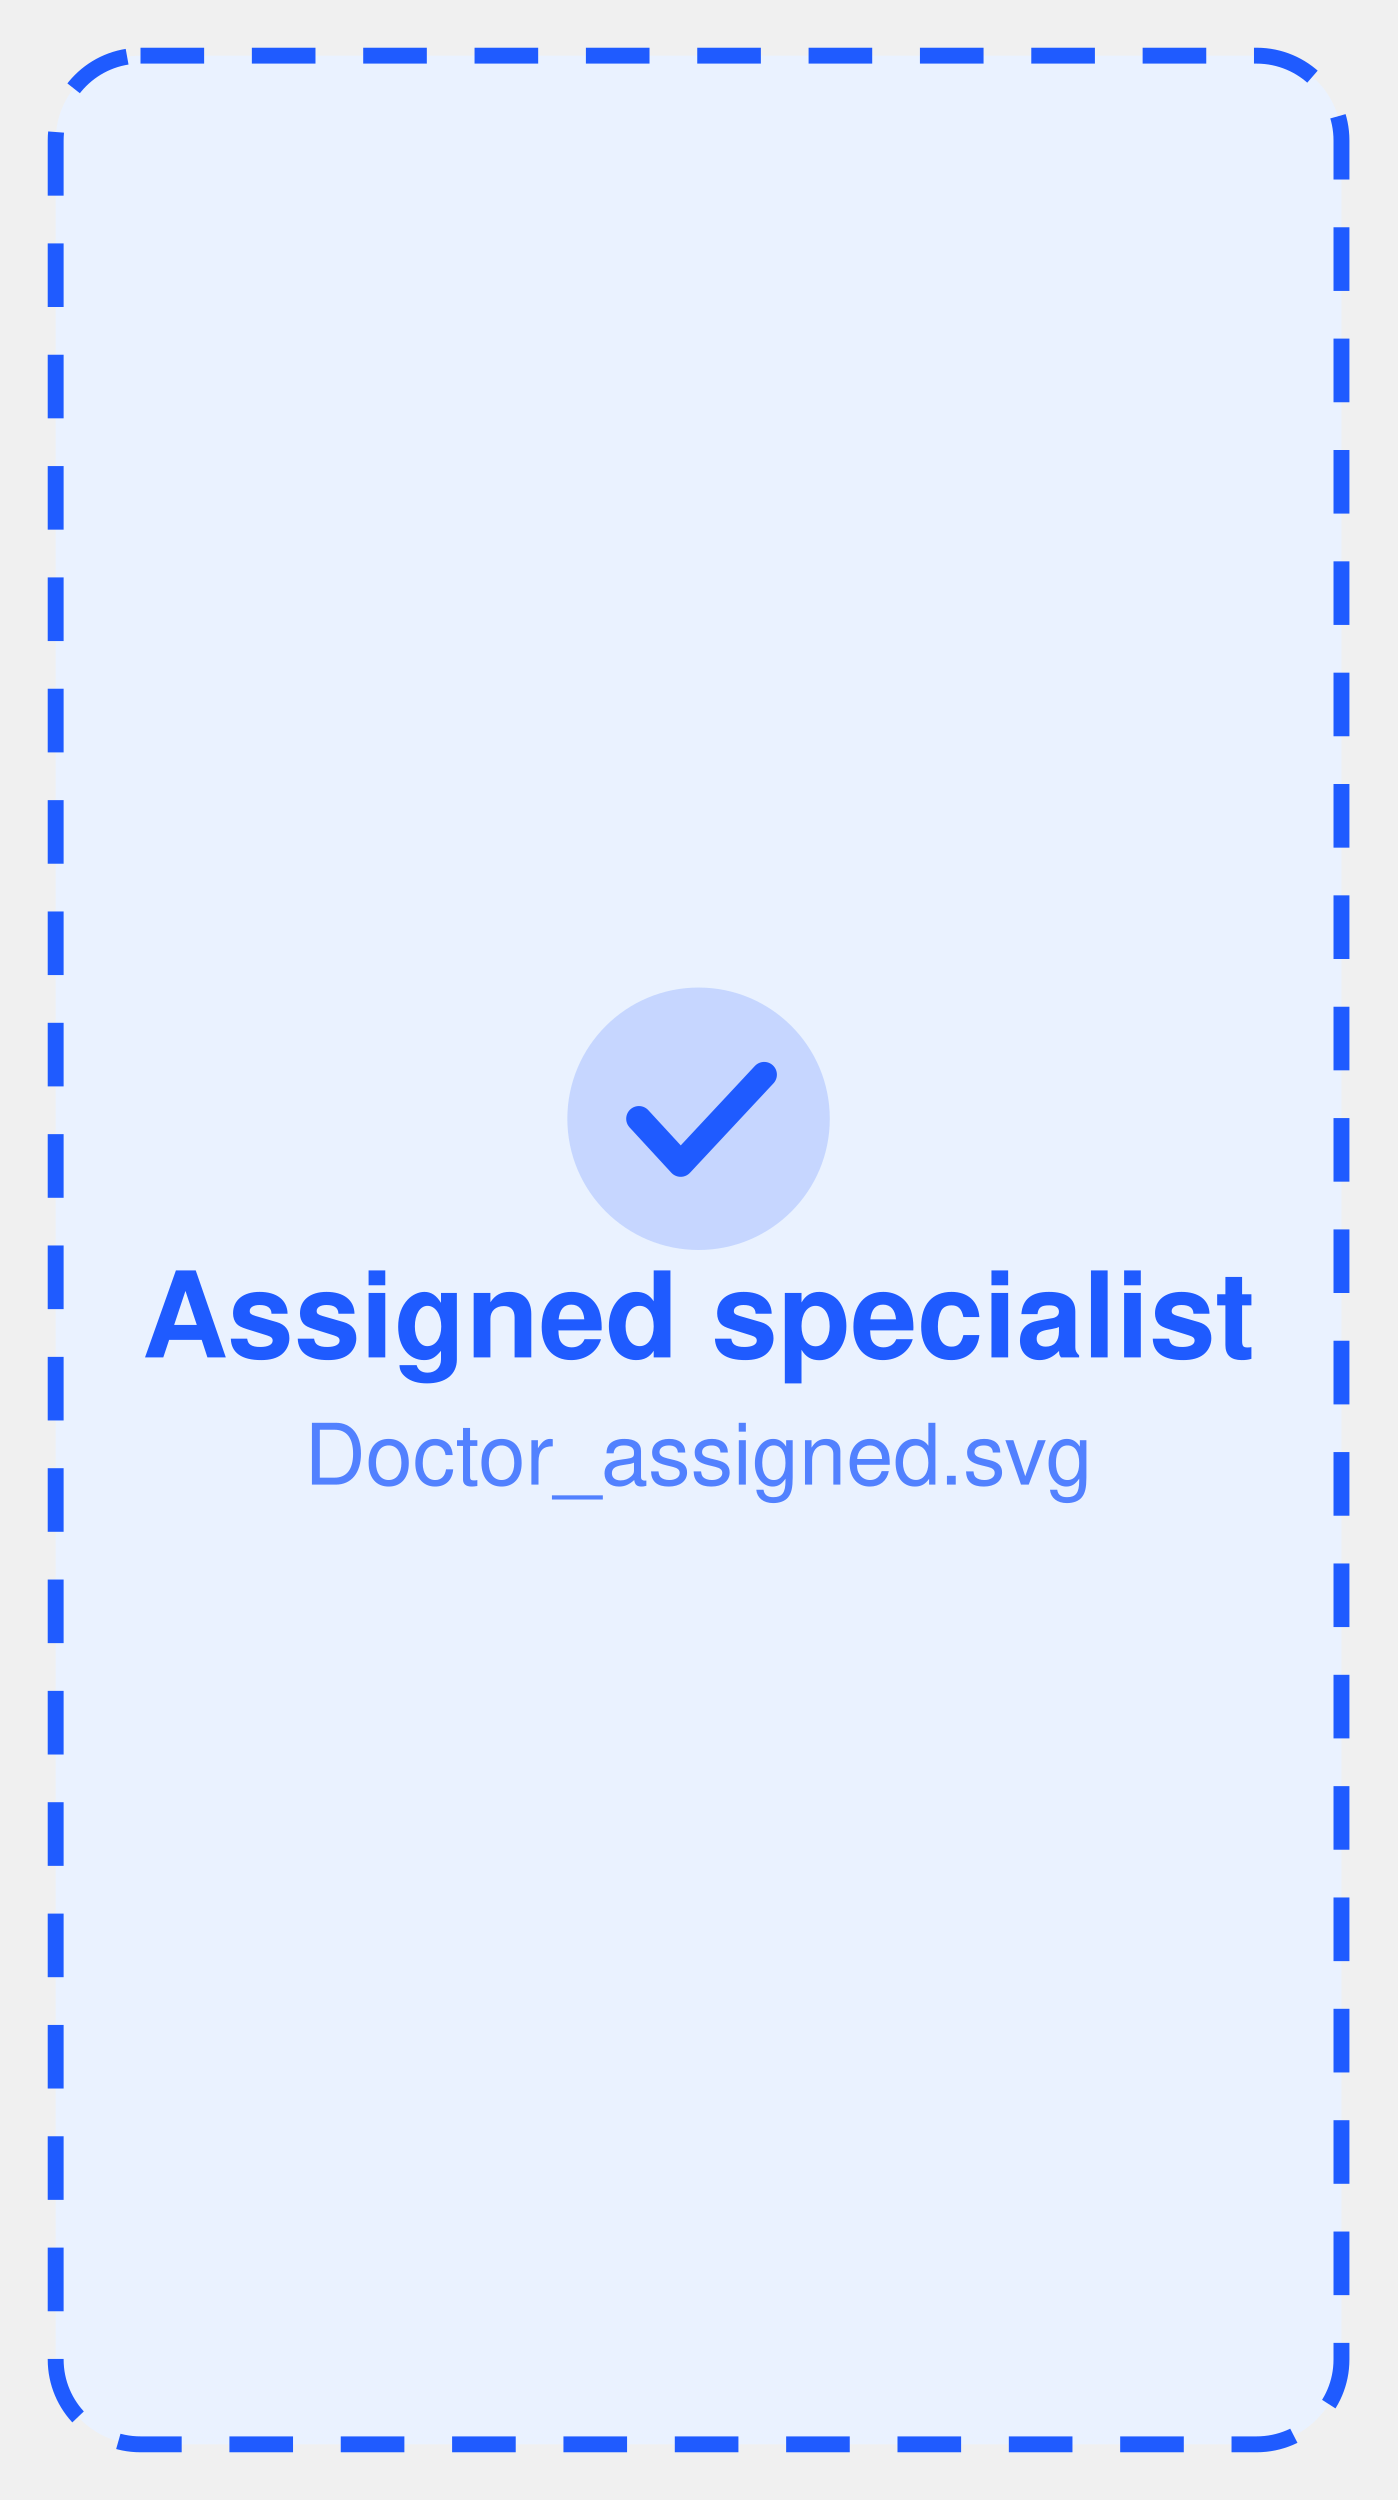
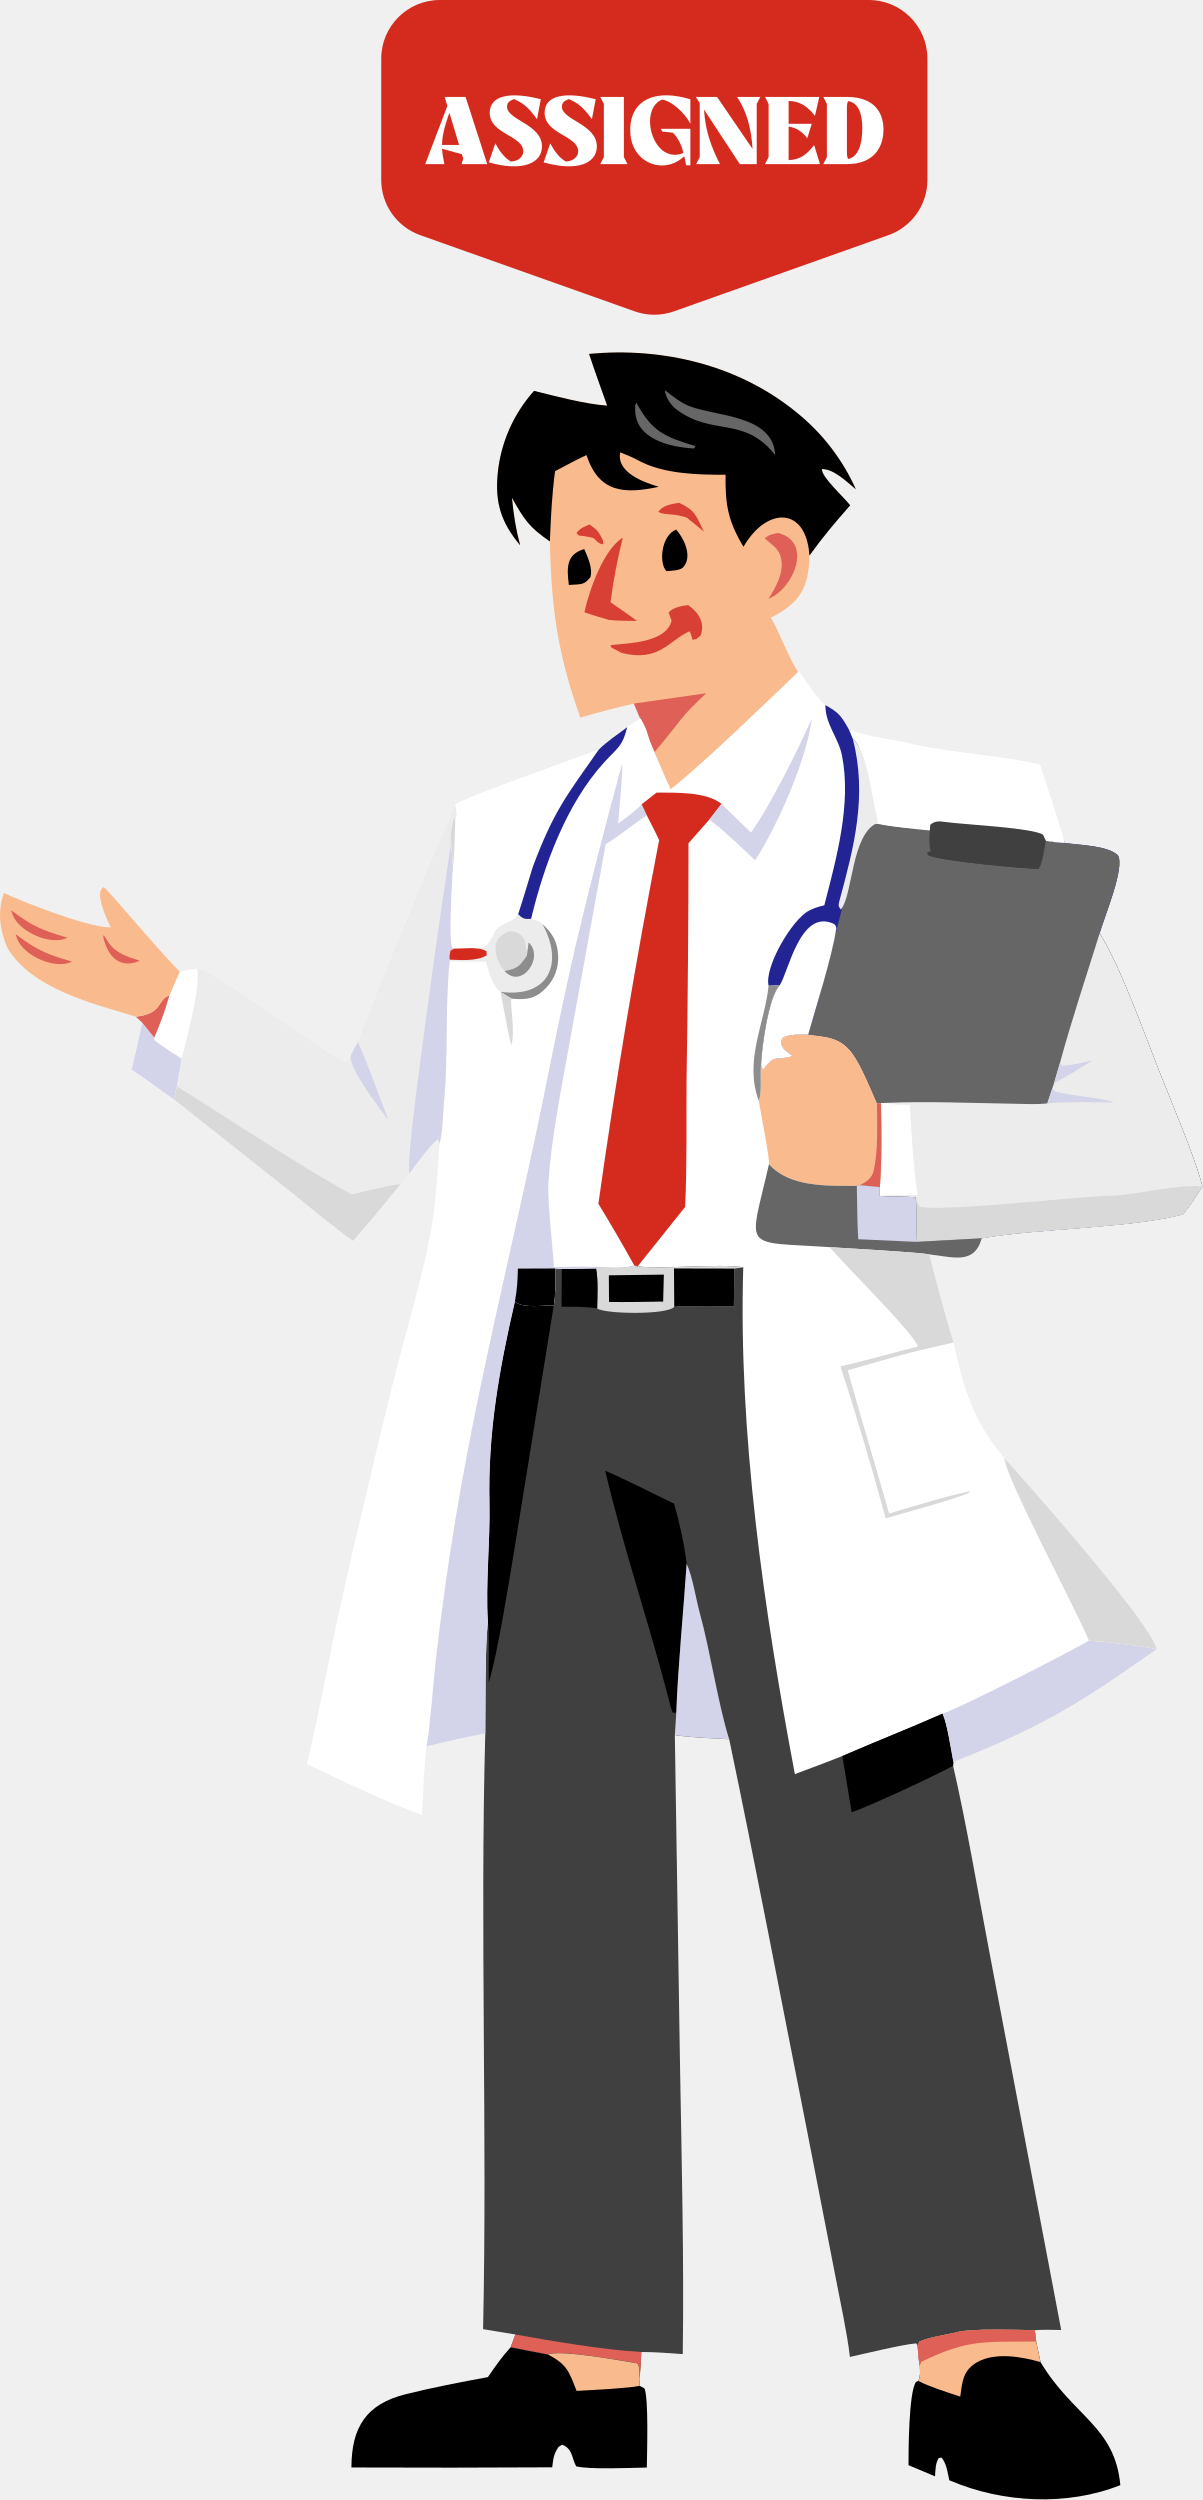
- <svg xmlns="http://www.w3.org/2000/svg" width="527" height="943" viewBox="0 0 527 943" fill="none">
-   <rect x="21" y="21" width="485" height="901" rx="32" fill="#EAF2FF" stroke="#1F5BFF" stroke-width="6" stroke-dasharray="24 18" />
-   <circle cx="263.5" cy="422.0" r="49.5" fill="#1F5BFF" opacity="0.18" />
-   <path d="M241.0 422.0 l15.75 17.1 l31.5 -33.75" stroke="#1F5BFF" stroke-width="9.6" stroke-linecap="round" stroke-linejoin="round" />
-   <text x="263.5" y="512.0" text-anchor="middle" font-family="Helvetica, Arial, sans-serif" font-weight="700" font-size="45" fill="#1F5BFF">Assigned specialist</text>
-   <text x="263.5" y="560.0" text-anchor="middle" font-family="Helvetica, Arial, sans-serif" font-size="32" fill="#1F5BFF" opacity="0.75">Doctor_assigned.svg</text>
+ <svg xmlns="http://www.w3.org/2000/svg" width="328" height="682" viewBox="0 0 328 682" fill="none">
+   <path d="M233.475 133.478C229.878 125.418 224.437 118.318 217.592 112.749C201.747 99.624 180.942 94.652 160.7 96.542C162.217 101.185 164.01 106.036 165.639 110.665C159.6 110.234 151.696 108.127 145.69 106.633C140.071 112.901 136.6 120.797 135.777 129.173C134.985 137.275 136.8 142.654 141.898 148.758C140.619 143.945 140.168 140.672 139.65 135.759C143.029 141.789 144.354 143.814 150.006 147.697C150.41 166.123 152.142 178.426 158.312 195.772C163.139 194.352 168.013 193.074 172.914 191.941L176.732 200.58L178.51 205.247C180.747 209.92 181.176 211.915 183.398 216.805C187.398 213.249 199.842 202.802 206.725 196.086C208.83 193.578 217.02 186.612 218.285 184.132C215.376 180.27 212.811 172.664 210.289 168.499C218.133 164.586 220.67 160.369 220.81 151.551C224.489 146.443 227.806 142.543 231.926 137.848C230.254 135.674 224.042 130.092 224.199 127.963C227.393 127.863 231.01 131.432 233.475 133.478Z" fill="#F9BB8E" />
+   <path d="M233.475 133.478C229.878 125.418 224.437 118.318 217.592 112.749C201.747 99.624 180.942 94.652 160.7 96.542C162.217 101.185 164.01 106.036 165.639 110.665C159.6 110.234 151.696 108.127 145.69 106.633C140.071 112.901 136.6 120.797 135.777 129.173C134.985 137.275 136.8 142.654 141.898 148.758C140.619 143.945 140.168 140.672 139.65 135.759C143.029 141.789 144.354 143.814 150.006 147.697C150.293 140.871 150.532 135.33 151.414 128.537C154.158 127.109 157.214 125.422 159.992 124.15C163.39 134.481 170.342 134.8 179.713 132.805C175.773 131.591 168.141 129.019 169.183 123.404C170.774 124.018 172.572 124.743 174.068 125.567C180.888 129.324 190.317 129.533 197.936 129.507C197.845 137.585 198.512 141.967 202.82 149.16C209.108 138.227 219.961 138.064 220.81 151.551C224.489 146.443 227.806 142.543 231.926 137.848C230.254 135.674 224.042 130.092 224.199 127.963C227.393 127.863 231.01 131.432 233.475 133.478Z" fill="black" />
+   <path d="M181.403 106.457C181.446 108.229 183.046 110.569 184.414 111.608C194.4 119.197 202.939 113.274 211.474 124.153C210.931 113.184 195.468 113.652 188.203 110.841C185.665 109.86 183.539 108.12 181.403 106.457Z" fill="#666666" />
+   <path d="M173.614 109.871C173.285 110.501 173.366 110.197 173.307 110.92C172.626 119.6 182.479 122.001 189.365 122.347C189.515 122.226 189.561 121.922 189.643 121.675C181.484 119.198 177.904 117.866 173.614 109.871Z" fill="#666666" />
+   <path d="M192.666 189.104L172.916 191.94L176.734 201.024L178.594 205.135C178.967 204.77 183.493 199.205 184.161 198.311C186.99 194.515 189.225 192.324 192.666 189.104Z" fill="#DF6056" />
+   <path d="M187.714 165.065C185.945 165.297 183.536 165.719 182.385 167.089L183.209 169.322C181.733 175.292 171.596 175.463 166.584 175.982L166.755 176.632L169.551 178.098C179.93 180.78 182.623 174.529 188.15 172.212C188.542 173.07 188.666 173.625 188.904 174.518C190.33 174.29 189.859 174.398 191.11 173.375C192.47 169.855 190.466 166.986 187.714 165.065Z" fill="#D94035" />
+   <path d="M169.909 146.667C164.683 149.788 160.71 161.058 159.425 167.028C161.435 167.78 163.999 168.476 166.101 169.105C168.356 169.404 171.414 169.351 173.745 169.381C171.554 167.712 168.84 165.906 166.553 164.293C167.41 157.814 168.358 152.986 169.909 146.667Z" fill="#D94035" />
+   <path d="M212.249 145.387C210.602 145.756 209.892 145.762 208.631 146.883C210.63 148.763 212.537 149.469 213.119 152.565C213.839 156.396 211.585 160.261 209.67 163.337C216.372 160.778 221.947 147.816 212.249 145.387Z" fill="#DF6056" />
+   <path d="M184.47 144.467C180.414 146.008 179.659 153.527 181.784 155.802C183.049 155.705 185.535 155.666 186.375 154.75C189.035 151.835 186.54 146.812 184.47 144.467Z" fill="black" />
+   <path d="M159.389 149.777C154.359 151.264 154.633 154.983 155.177 159.583L155.751 159.545C158.759 159.338 159.261 159.565 161.022 157.532C161.833 155.238 160.325 151.944 159.389 149.777Z" fill="black" />
+   <path d="M185.254 137.154C183.1 137.523 180.953 137.788 179.574 139.591C180.977 140.606 183.541 139.972 186.837 141.046L187.394 141.231L192.039 145.043C189.814 140.597 189.77 139.308 185.254 137.154Z" fill="#D94035" />
+   <path d="M160.903 143.083C159.626 143.473 157.958 144.294 157.255 145.44L157.907 146.097C159.495 146.234 160.345 146.408 161.904 146.761C162.895 147.724 163.253 148.307 164.542 148.5L164.529 147.457C163.28 145.017 163.081 144.734 160.903 143.083Z" fill="#D94035" />
+   <path d="M217.951 183.101C207.605 192.911 193.773 206.545 182.972 215.32C180.932 210.85 177.951 204.821 176.674 200.232C176.133 198.418 175.646 197.609 174.769 195.983C173.508 196.74 172.226 197.444 171.1 198.382C168.736 200.126 165.316 202.477 163.335 204.511C157.767 206.682 125.674 217.874 124.219 219.526C122.168 222.94 98.267 281.04 97.65 284.285C97.038 285.378 95.837 287.297 95.605 288.43C95.383 288.609 94.16 289.478 94.019 289.424C87.591 286.981 58.078 263.972 53.723 264.213L49.058 265.029C48.079 267.189 47.137 269.363 46.223 271.55C42.706 272.669 44.67 276.488 37.024 277.356L38.809 279.003C37.911 283.291 36.937 287.562 35.888 291.814C40.038 294.47 43.555 297.321 47.402 299.857L79.604 325.365C84.068 328.906 91.795 335.447 96.308 338.486C100.659 333.617 105.096 328.129 109.251 323.051L111.589 320.214C113.234 318.036 117.487 312.071 119.473 310.795L119.895 311.996C119.349 319.916 118.932 328.134 117.525 335.927C115.615 346.55 112.482 357.136 109.706 367.585C106.833 378.467 104.143 389.394 101.627 400.364C98.954 411.687 96.243 422.844 93.7 434.207C90.237 449.66 87.407 465.853 83.722 481.188C91.454 484.948 107.309 492.55 115.144 495.062C115.404 490.189 115.718 481.105 116.356 476.416C121.67 475.1 127.011 473.914 132.379 472.859C130.912 526.641 132.963 581.578 131.778 635.396L140.603 636.852L139.299 640.337C142.697 640.997 146.117 641.695 149.521 642.317C152.335 640.888 169.807 644.016 173.914 644.752C174.612 646.105 174.423 647.182 174.396 648.724C174.78 646.889 174.845 643.616 174.948 641.619C178.784 641.641 182.431 641.927 186.257 642.198C186.619 616.29 185.959 589.346 185.51 563.453L184.098 473.335C188.762 474.025 194.163 474.208 198.923 474.475C206.318 509.76 212.896 544.605 219.903 579.937L227.929 621.165C229.164 627.664 231.141 636.608 231.848 642.988C235.675 642.138 246.571 639.487 249.937 639.281L250.307 639.855L250.813 638.778C253.464 637.663 257.186 637.057 260.072 636.468C260.323 636.397 260.575 636.332 260.826 636.267L261.245 636.17C265.415 635.164 277.241 635.607 282.306 635.672C284.702 635.515 287.097 635.586 289.499 635.623L270.149 533.82C266.946 517.065 263.787 498.144 260.007 481.691L260.073 480.682C284.846 470.796 293.872 465.124 315.496 449.921C314.466 443.235 280.333 404.797 273.962 397.724C265.443 387.685 262.888 378.783 260.104 366.253C257.754 358.279 255.554 350.261 253.506 342.205C259.914 342.879 265.79 345.159 267.82 337.792C282.991 335.083 308.12 335.103 322.704 331.279C324.972 328.463 326.112 326.694 328 323.668C326.573 317.21 319.139 299.545 316.422 292.694C312.431 282.632 305.658 263.547 299.99 254.596C301.259 250.098 306.994 236.561 304.95 233.297C302.087 230.661 294.763 230.572 290.514 229.967C288.328 222.821 286.052 215.702 283.685 208.613C272.178 205.921 259.387 205.53 247.771 202.756C242.593 201.52 236.506 201.103 231.596 199.06C229.551 195.361 228.838 194.366 225.164 192.351C223.523 191.322 219.398 185.114 217.951 183.101Z" fill="white" />
+   <path d="M172.995 345.143C171.058 346.127 165.057 345.714 162.639 345.649L162.595 346.054L153.261 346.186L151.492 346.039C151.497 349.388 151.622 352.801 151.075 356.097L149.625 356.139C146.844 356.216 142.374 356.826 140.475 355.03C136.157 373.705 133.105 390.772 133.538 409.972C133.765 420.298 132.455 432.007 133.099 442.263C132.266 450.422 132.493 464.339 132.38 472.859C130.913 526.64 132.964 581.578 131.779 635.396L140.604 636.852L139.3 640.336C142.699 640.996 146.118 641.694 149.522 642.317C152.336 640.888 169.808 644.016 173.915 644.752C174.613 646.104 174.424 647.181 174.397 648.723C174.781 646.889 174.846 643.615 174.949 641.619C178.785 641.64 182.432 641.927 186.258 642.198C186.621 616.289 185.96 589.346 185.511 563.453L184.099 473.335C188.763 474.025 194.164 474.207 198.924 474.474C206.319 509.759 212.898 544.605 219.904 579.937L227.93 621.165C229.165 627.663 231.142 636.608 231.849 642.988C235.676 642.138 246.572 639.487 249.938 639.281L250.308 639.855L250.814 638.778C253.465 637.663 257.188 637.057 260.073 636.467C260.324 636.397 260.576 636.332 260.828 636.267L261.246 636.17C265.416 635.163 277.242 635.607 282.307 635.672C284.704 635.515 287.099 635.585 289.5 635.623L270.15 533.819C266.947 517.065 263.789 498.144 260.008 481.691L260.074 480.682C259.445 477.398 258.381 470.13 257.125 467.492C247.93 471.572 238.831 475.105 229.797 479.051C225.494 480.736 221.174 482.377 216.839 483.973C208.438 439.389 201.378 391.205 202.761 345.714C195.322 344.665 182.362 346.292 173.932 345.486L172.995 345.143Z" fill="#404040" />
+   <path d="M140.474 355.029C136.156 373.705 133.104 390.771 133.537 409.971C133.764 420.298 132.455 432.006 133.099 442.263C133.564 445.887 133.212 454.517 133.342 458.985C135.69 451.447 138.802 431.761 140.236 423.203L151.074 356.096L149.624 356.139C146.843 356.215 142.373 356.826 140.474 355.029Z" fill="black" />
+   <path d="M183.884 410.188C178.31 407.568 170.453 403.441 165.113 401.244C169.988 422.105 177.001 442.53 182.352 463.263C182.742 464.771 182.899 465.726 183.532 467.199L184.181 467.29L184.501 467.044C184.944 454.586 186.481 439.299 187.314 426.606C186.692 421.291 185.377 415.331 183.884 410.188Z" fill="black" />
+   <path d="M260.074 480.681C259.445 477.398 258.381 470.13 257.125 467.491C247.93 471.571 238.831 475.104 229.797 479.051L232.323 494.375C236.667 493.007 255.979 484.004 260.008 481.69L260.074 480.681Z" fill="black" />
+   <path d="M172.994 345.143C171.057 346.127 165.056 345.714 162.637 345.649L162.594 346.054C163.211 348.96 162.951 353.826 162.903 356.939C164.878 358.486 182.031 358.769 183.936 356.498C187.767 356.157 196.03 356.357 200.199 356.324C200.223 352.905 200.27 349.488 200.338 346.071L202.76 345.714C195.321 344.665 182.361 346.292 173.93 345.486L172.994 345.143Z" fill="#D9D9D9" />
+   <path d="M200.338 346.071L183.865 346.037L183.936 356.498C187.767 356.157 196.03 356.357 200.199 356.324C200.223 352.905 200.27 349.488 200.338 346.071Z" fill="black" />
+   <path d="M181.096 347.716L166.091 347.906L166.139 355.172C171.015 355.252 176.025 355.131 180.912 355.069L181.096 347.716Z" fill="black" />
+   <path d="M198.922 474.474C195.788 464.418 193.772 450.364 190.883 439.946C189.822 436.105 188.951 430.05 187.311 426.606C186.478 439.299 184.941 454.586 184.497 467.045C184.389 469.143 184.254 471.239 184.097 473.334C188.761 474.025 194.162 474.207 198.922 474.474Z" fill="#D3D3E9" />
+   <path d="M174.949 641.619C164.668 641.045 150.588 638.648 140.605 636.852L139.301 640.336C142.699 640.996 146.119 641.694 149.522 642.317C152.336 640.888 169.809 644.016 173.916 644.752C174.614 646.105 174.424 647.181 174.397 648.723C174.782 646.889 174.846 643.615 174.949 641.619Z" fill="#DF6056" />
+   <path d="M162.596 346.054L153.262 346.186L153.197 356.48C155.875 356.51 160.437 356.406 162.904 356.939C162.953 353.826 163.213 348.96 162.596 346.054Z" fill="black" />
+   <path d="M225.164 192.351C225.14 197.595 228.733 201.276 229.685 206.062C232.331 219.363 228.149 234.229 224.867 246.977C223.304 247.317 222.147 247.693 220.701 248.427C216.095 250.767 208.451 263.82 209.675 268.913L212.734 268.73C209.616 271.853 207.754 286.037 207.602 290.561C207.812 291.388 207.697 291.09 208.223 291.79C211.591 287.387 211.059 289.578 216.324 288.096C214.611 286.978 212.007 285.171 213.63 283.028C215.715 282.067 218.154 282.264 220.473 282.262C225.558 282.924 229.217 282.909 232.551 287.465C234.985 290.792 237.479 297.086 239.251 301.063L240.332 300.954C240.48 307.811 240.589 317.005 240.02 323.858L239.997 326.249C243.018 326.548 247.601 326.358 249.786 326.644C250.203 330.894 250.035 334.517 249.917 338.78L267.82 337.792C282.991 335.082 308.12 335.102 322.704 331.278C324.972 328.462 326.112 326.693 328 323.668C326.573 317.209 319.139 299.544 316.422 292.693C312.431 282.631 305.658 263.546 299.99 254.595C301.259 250.097 306.994 236.56 304.95 233.296C302.087 230.66 294.763 230.571 290.514 229.966C288.328 222.82 280.993 240.385 278.627 233.296C267.12 230.605 251.705 231.797 240.089 229.023C240.089 238.725 236.506 201.102 231.596 199.059C229.551 195.36 228.838 194.365 225.164 192.351Z" fill="#212492" />
+   <path d="M220.473 282.263C225.558 282.925 229.217 282.909 232.551 287.465C234.985 290.793 237.479 297.086 239.251 301.064L240.332 300.955C240.48 307.812 240.589 317.006 240.02 323.859L239.997 326.25C243.018 326.549 247.601 326.359 249.786 326.645C250.203 330.894 250.035 334.518 249.917 338.781L267.82 337.792C282.991 335.082 308.12 335.102 322.704 331.279C324.972 328.463 326.112 326.694 328 323.668C326.573 317.21 319.139 299.545 316.422 292.694C312.431 282.632 305.658 263.547 299.99 254.596C301.259 250.097 306.994 236.561 304.95 233.297C302.087 230.661 294.763 230.572 290.514 229.967C283.208 228.927 247.904 226.598 239.28 224.712C237.933 224.712 233.891 228.754 233.352 233.336C227.153 258.129 223.768 271.376 220.473 282.263Z" fill="#666666" />
+   <path d="M328 323.668C326.573 317.21 319.139 299.545 316.422 292.694C312.431 282.632 305.658 263.547 299.99 254.596C296.398 266.053 292.279 278.486 289.142 290.006L287.558 295.458L287.114 296.758C286.624 298.165 286.157 299.579 285.712 301C282.881 301.338 280.032 301.156 277.189 301.113C265.206 300.931 253.199 300.367 241.218 300.878L240.332 300.955C240.48 307.812 240.589 317.006 240.02 323.859L239.997 326.25C243.018 326.549 247.601 326.359 249.786 326.645C250.203 330.894 250.035 334.518 249.917 338.781L267.82 337.792C282.991 335.082 308.12 335.103 322.704 331.279C324.972 328.463 326.112 326.694 328 323.668Z" fill="#ECECEC" />
+   <path d="M328 323.668C320.871 322.935 309.311 326.189 302.896 326.197C295.628 326.205 254.757 330.917 250.741 329.086L249.786 326.645C250.203 330.894 250.035 334.517 249.917 338.781L267.82 337.792C282.991 335.082 308.12 335.102 322.704 331.279C324.972 328.462 326.112 326.694 328 323.668Z" fill="#D9D9D9" />
+   <path d="M241.219 300.878L240.332 300.954C240.48 307.812 240.59 317.005 240.021 323.858L239.998 326.249C242.361 325.914 247.686 326.016 250.311 326.002C249.22 319.119 248.575 308.4 248.219 301.401C245.265 301.408 244.107 301.38 241.219 300.878Z" fill="white" />
+   <path d="M287.113 296.758C286.623 298.164 286.156 299.578 285.711 301C290.304 300.498 299.079 300.732 303.982 300.721C299.058 299.243 293.649 299.183 288.64 297.936C287.392 297.625 287.89 297.938 287.113 296.758Z" fill="#D3D3E9" />
+   <path d="M289.142 290.005L287.558 295.457C290.95 293.779 294.786 291.27 298.066 289.24C295.381 289.855 292.639 290.572 289.899 290.784L289.142 290.005Z" fill="#D3D3E9" />
+   <path d="M231.597 199.06L232.648 201.557C236.753 204.946 237.725 217.577 239.306 223.089C239.397 223.404 239.31 224.217 239.278 224.556C242.021 225.356 249.626 226.145 252.603 226.013C253.14 225.99 253.317 225.538 253.775 225C255.006 223.942 256.145 223.974 257.856 224.229C262.438 224.912 281.838 225.8 284.56 227.731L285.325 229.368C287.31 229.696 288.504 229.872 290.516 229.967C288.33 222.82 286.054 215.701 283.687 208.612C272.18 205.921 259.389 205.53 247.772 202.756C242.595 201.52 236.507 201.103 231.597 199.06Z" fill="white" />
+   <path d="M220.475 282.262C222.628 274.533 226.941 261.274 228.16 253.202C228.061 252.544 227.81 252.181 227.26 251.94C218.268 247.985 215.1 265.135 212.736 268.73C209.618 271.853 207.755 286.037 207.604 290.561C207.814 291.388 207.699 291.09 208.225 291.79C211.592 287.387 211.061 289.578 216.325 288.096C214.612 286.978 212.009 285.171 213.632 283.028C215.717 282.067 218.156 282.264 220.475 282.262Z" fill="white" />
+   <path d="M285.324 229.368L284.56 227.731C281.837 225.799 262.437 224.912 257.855 224.229C256.144 223.974 255.006 223.942 253.775 225C253.608 227.399 253.241 230.053 253.932 232.319L253.027 232.442L253.125 233.244C255.658 234.845 279.631 236.991 283.388 237.047C284.702 234.584 284.661 232.235 285.324 229.368Z" fill="#404040" />
+   <path d="M283.387 237.046C282.091 236.809 281.234 236.632 279.971 236.259L283.196 235.494C281.163 233.613 257.559 232.011 253.93 232.318L253.025 232.442L253.123 233.244C255.657 234.844 279.63 236.99 283.387 237.046Z" fill="#404040" />
+   <path d="M239.276 224.556C239.308 224.217 239.394 223.404 239.304 223.088C237.723 217.577 236.75 204.946 232.645 201.557C236.645 217.052 232.998 231.002 228.958 245.884C228.66 246.983 228.746 247.324 229.381 248.135C232.699 244.237 232.184 227.629 239.276 224.556Z" fill="#ECECEC" />
+   <path d="M124.218 219.525C122.168 222.939 98.267 281.039 97.65 284.284C97.038 285.377 95.837 287.296 95.605 288.429C95.383 288.608 94.16 289.477 94.019 289.423C87.591 286.98 58.078 263.971 53.722 264.212L49.058 265.028C48.079 267.188 47.137 269.362 46.223 271.549C42.706 272.668 44.67 276.487 37.024 277.355L38.809 279.001C37.911 283.29 36.937 287.561 35.888 291.813C40.038 294.469 43.555 297.32 47.402 299.856L79.604 325.364C84.068 328.905 91.795 335.446 96.308 338.485C100.659 333.616 105.096 328.128 109.251 323.05L111.589 320.213C113.234 318.035 117.487 312.07 119.473 310.794L119.895 311.995C120.739 309.011 120.847 303.4 121.15 300.147C122.281 288.173 121.372 274.051 122.671 262.31L122.66 261.796C122.53 260.892 122.703 260.273 122.855 259.379L123.829 258.795L123.445 258.571C122.26 256.611 123.428 239.736 123.575 236.431C123.488 234.342 123.239 232.192 123.028 230.105C122.568 228.437 123.347 224.771 123.726 223.047L124.208 223.786C124.884 222.097 124.554 221.329 124.218 219.525Z" fill="#ECECEC" />
+   <path d="M95.946 325.874C80.86 317.538 63.176 305.644 48.242 296.365L47.403 299.857L79.604 325.365C84.069 328.906 91.796 335.447 96.308 338.486C100.659 333.617 105.096 328.129 109.252 323.051C107.585 322.984 98.04 325.381 95.946 325.874Z" fill="#D9D9D9" />
+   <path d="M123.576 236.431C123.489 234.342 123.24 232.192 123.029 230.104C119.783 251.647 116.763 273.223 113.966 294.828C113.316 300.054 111.255 315.366 111.59 320.213C113.235 318.035 117.488 312.07 119.474 310.794L119.896 311.994C120.74 309.011 120.849 303.4 121.152 300.147C122.283 288.173 121.373 274.051 122.672 262.31L122.661 261.796C122.531 260.891 122.705 260.272 122.856 259.379L123.83 258.795L123.446 258.571C122.261 256.611 123.43 239.736 123.576 236.431Z" fill="#D3D3E9" />
+   <path d="M53.722 264.213L49.057 265.029C48.078 267.188 47.137 269.362 46.222 271.55C42.705 272.668 44.669 276.487 37.023 277.355L38.809 279.002C37.911 283.29 36.937 287.561 35.887 291.814C40.037 294.469 43.554 297.321 47.402 299.856L48.24 296.365L49.528 288.817C50.692 284.681 55.042 267.862 53.722 264.213Z" fill="white" />
+   <path d="M38.81 279.002C37.912 283.29 36.938 287.561 35.888 291.814C40.038 294.469 43.555 297.321 47.403 299.856L48.241 296.365L49.529 288.817C46.856 287.12 44.643 285.691 42.089 283.776V283.06L38.81 279.002Z" fill="#D3D3E9" />
+   <path d="M46.223 271.55C42.705 272.668 44.67 276.487 37.024 277.355L38.809 279.002L42.089 283.06C43.901 278.725 44.924 276.05 46.223 271.55Z" fill="#DF6056" />
+   <path d="M105.947 305.582C103.193 298.407 100.79 291.357 97.652 284.285C97.04 285.378 95.839 287.296 95.607 288.43C96.088 292.826 103.031 301.55 105.947 305.582Z" fill="#D3D3E9" />
+   <path d="M168.623 224.688C168.904 220.734 169.927 211.596 169.721 208.312C165.225 224.744 160.999 241.249 157.054 257.821C154.283 269.869 151.718 282.146 149.3 294.273C141.978 331.007 132.574 367.666 125.967 404.513C123.099 420.536 120.745 436.646 118.9 452.818C118.348 457.502 117.196 472.594 116.357 476.415C121.671 475.099 127.011 473.913 132.379 472.858C132.493 464.339 132.266 450.422 133.099 442.262C132.455 432.006 133.764 420.298 133.537 409.971C133.104 390.771 136.156 373.704 140.474 355.029C142.373 356.825 146.843 356.215 149.624 356.138L151.075 356.096C151.621 352.801 151.497 349.387 151.491 346.038L153.261 346.186L162.595 346.053L162.638 345.648C165.057 345.713 171.058 346.127 172.995 345.142C169.862 339.487 166.61 333.901 163.244 328.386C167.908 295.188 173.439 262.116 179.818 229.205C178.834 227.009 177.513 224.539 176.415 222.362L175.051 219.398C173.395 221.269 170.674 223.151 168.623 224.688Z" fill="#D3D3E9" />
+   <path d="M176.415 222.362C173.092 224.63 168.331 228.482 165.241 230.272L154.987 286.628C153.001 297.687 150.274 311.543 149.608 322.613C149.278 328.081 150.777 339.596 151.107 345.625C154.375 345.609 159.516 345.434 162.638 345.648C165.057 345.714 171.058 346.127 172.995 345.142C169.862 339.488 166.61 333.901 163.244 328.386C167.908 295.188 173.439 262.117 179.818 229.206C178.834 227.01 177.513 224.539 176.415 222.362Z" fill="white" />
+   <path d="M151.492 346.039L141.281 346.08C141.178 349.702 141.113 351.409 140.475 355.03C142.374 356.826 146.844 356.216 149.625 356.139L151.075 356.097C151.622 352.801 151.497 349.388 151.492 346.039Z" fill="black" />
+   <path d="M196.83 219.313C192.648 215.942 184.607 216.268 179.121 216.213L175.051 219.398L176.415 222.362C177.514 224.539 178.834 227.01 179.819 229.205C173.439 262.116 167.909 295.188 163.244 328.386C166.61 333.901 169.862 339.487 172.995 345.142L173.931 345.486L186.896 329.256C187.448 318.256 187.189 305.381 187.297 294.248C187.638 272.847 187.811 251.443 187.816 230.039L193.509 223.591L196.83 219.313Z" fill="#D52B1E" />
+   <path d="M220.474 282.263C218.155 282.264 215.716 282.068 213.631 283.028C212.008 285.172 214.611 286.979 216.325 288.097C211.06 289.578 211.591 287.387 208.224 291.79C207.698 291.091 207.813 291.388 207.603 290.562C207.279 293.748 207.965 298.027 206.974 300.262C207.458 303.103 210.011 316.183 209.778 317.601C215.433 323.935 225.653 323.494 233.743 323.498L234.505 323.337L240.021 323.859C240.59 317.006 240.48 307.812 240.333 300.955L239.251 301.064C237.48 297.086 234.986 290.793 232.551 287.465C229.218 282.909 225.559 282.925 220.474 282.263Z" fill="#F9BB8E" />
+   <path d="M239.251 301.063C239.247 307.014 239.629 313.636 238.323 319.423C237.869 321.435 236.262 322.488 234.505 323.336L240.021 323.858C240.59 317.005 240.48 307.812 240.333 300.954L239.251 301.063Z" fill="#DF6056" />
+   <path d="M163.338 204.51C157.77 206.681 125.677 217.874 124.221 219.526C124.556 221.329 124.887 222.097 124.21 223.786L123.729 223.047C123.35 224.772 122.571 228.438 123.031 230.105C123.242 232.192 123.49 234.342 123.577 236.431C123.431 239.737 122.262 256.612 123.447 258.571L123.831 258.795L128.858 258.645L131.894 258.404C133.55 257.636 134.459 255.293 135.346 253.577C137.684 251.384 140.054 251.57 141.353 249.415C142.732 245.211 144.026 240.752 145.335 236.506C151.076 221.266 154.469 217.148 163.338 204.51Z" fill="white" />
+   <path d="M145.811 236.439C143.505 235.431 136.276 240.178 133.906 241.513C134.615 245.501 135.253 249.5 135.822 253.511C138.159 251.317 140.529 251.504 141.828 249.348C143.208 245.145 144.501 240.686 145.811 236.439Z" fill="white" />
+   <path d="M124.209 223.787L123.727 223.048C123.349 224.772 122.569 228.438 123.029 230.106C123.24 232.193 123.489 234.343 123.576 236.432C123.998 233.375 124.052 227.171 124.209 223.787Z" fill="#D9D9D9" />
+   <path d="M233.743 323.497C225.653 323.493 215.433 323.934 209.777 317.601C204.298 341.61 202.07 338.576 226.314 340.224C230.275 340.498 251.026 341.624 253.506 342.204C259.914 342.879 265.791 345.158 267.82 337.792L249.917 338.78C250.036 334.517 250.203 330.893 249.786 326.644C247.602 326.358 243.018 326.548 239.998 326.249L240.021 323.858L234.505 323.336L233.743 323.497Z" fill="#666666" />
+   <path d="M234.507 323.336L233.745 323.497C233.845 328.175 233.842 333.44 234.126 338.062L249.919 338.78C250.038 334.517 250.205 330.894 249.788 326.644C247.604 326.358 243.02 326.548 240 326.249L240.023 323.858L234.507 323.336Z" fill="#D3D3E9" />
+   <path d="M315.498 449.921C311.183 448.927 301.51 447.883 297.072 447.576C290.825 451.155 263.358 465.246 257.126 467.492C258.382 470.13 259.446 477.398 260.075 480.682C284.848 470.795 293.874 465.123 315.498 449.921Z" fill="#D3D3E9" />
+   <path d="M273.964 397.723C274.417 403.387 293.303 438.464 297.072 447.576C301.51 447.882 311.183 448.926 315.498 449.92C314.468 443.234 280.335 404.796 273.964 397.723Z" fill="#D9D9D9" />
+   <path d="M253.507 342.205C251.027 341.625 230.276 340.498 226.315 340.225C229.659 344.296 250.203 364.648 250.366 367.377L250.532 368.441L260.105 366.253C257.755 358.279 255.555 350.261 253.507 342.205Z" fill="#D9D9D9" />
+   <path d="M141.352 249.415C140.053 251.57 137.683 251.384 135.346 253.577C134.458 255.293 133.549 257.637 131.893 258.404L128.858 258.645L123.831 258.796L122.857 259.379C122.705 260.273 122.532 260.892 122.662 261.796L122.673 262.311L132.564 262.337C133.192 264.597 134.345 269.226 136.541 270.56C149.615 272.319 153.949 262.92 147.964 252.088C147.212 251.191 146.043 251.01 144.885 250.668C142.986 250.794 142.575 250.587 141.352 249.415Z" fill="#ECECEC" />
+   <path d="M128.856 258.646L123.829 258.796L122.855 259.379C122.704 260.273 122.53 260.892 122.66 261.796C125.815 261.908 129.987 262.244 132.752 260.64L132.736 259.54C131.626 258.752 130.268 258.794 128.856 258.646Z" fill="#D52B1E" />
+   <path d="M143.715 260.743C143.493 257.277 143.444 254.284 139.094 254.06C133.553 255.62 134.662 261.398 137.66 264.909C142.329 269.983 148.531 261.131 144.229 257.129L143.715 260.743Z" fill="#D9D9D9" />
+   <path d="M137.66 264.909C142.329 269.983 148.531 261.13 144.229 257.129L143.715 260.742C141.707 263.648 141.199 264.222 137.66 264.909Z" fill="#8C8D8C" />
+   <path d="M206.011 234.682C212.201 225.059 220.011 207.354 221.471 196.029C218.071 203.817 209.814 220.382 204.873 227.12L196.83 219.313L193.509 223.591C196.601 225.704 202.928 231.831 206.011 234.682Z" fill="#D3D3E9" />
+   <path d="M171.102 198.381C168.737 200.125 165.317 202.476 163.337 204.51C154.468 217.149 151.075 221.266 145.334 236.506C144.024 240.752 142.731 245.212 141.351 249.415C142.574 250.587 142.985 250.794 144.885 250.668C148.397 236.003 154.538 219.218 164.884 207.896C168.526 203.913 169.776 203.711 171.102 198.381Z" fill="#212492" />
+   <path d="M250.364 367.377C243.587 368.949 235.715 371.376 229.282 372.714C233.715 386.445 237.823 400.277 241.604 414.2C248.018 412.342 258.186 409.641 264.257 407.343L264.455 406.928L265.459 406.684C259.365 407.694 249.004 411.02 242.538 412.877C238.886 399.841 234.835 386.852 231.271 373.813C237.623 372.001 244.139 370.054 250.53 368.441L250.364 367.377Z" fill="#D9D9D9" />
+   <path d="M212.734 268.731L209.675 268.914C208.632 279.222 202.94 289.171 206.973 300.262C207.964 298.027 207.279 293.749 207.602 290.563C207.754 286.038 209.616 271.854 212.734 268.731Z" fill="#8C8D8C" />
+   <path d="M147.963 252.088C153.948 262.92 149.614 272.319 136.54 270.56C137.466 271.137 138.629 271.917 139.554 272.433C143.591 272.797 146.015 272.555 148.991 269.483C151.248 267.149 152.433 263.986 152.27 260.746C152.097 256.938 150.707 254.541 147.963 252.088Z" fill="#8C8D8C" />
+   <path d="M136.542 270.56C137.456 275.315 138.354 280.499 139.453 285.18C140.73 281.412 138.971 273.798 139.556 272.432C138.63 271.916 137.467 271.136 136.542 270.56Z" fill="#D9D9D9" />
+   <path d="M149.522 642.316C146.118 641.694 142.698 640.996 139.3 640.336C136.719 643.193 135.28 645.32 133.094 648.48C125.572 649.854 118.159 651.283 110.724 653.128C99.961 655.801 95.892 662.072 95.865 673.127C114.128 673.208 132.385 673.192 150.642 673.084C150.977 670.579 150.977 669.621 152.363 667.538L153.342 666.899C156.323 668.1 155.88 670.449 157.184 672.819C160.955 673.728 171.956 673.23 176.453 673.143C176.491 669.361 176.999 654.248 175.798 651.548L174.478 650.855L174.397 648.723C174.424 647.181 174.613 646.104 173.915 644.751C169.808 644.016 152.335 640.888 149.522 642.316Z" fill="black" />
+   <path d="M174.397 648.723C174.424 647.181 174.614 646.104 173.916 644.751C169.809 644.015 152.336 640.888 149.522 642.316C154.614 645.027 155.177 646.753 157.293 652.235C160.426 652.062 172.114 651.472 174.479 650.855L174.397 648.723Z" fill="#F9BB8E" />
+   <path d="M282.306 635.672C277.241 635.607 265.415 635.163 261.245 636.17L260.827 636.267C260.575 636.332 260.323 636.397 260.072 636.467C257.187 637.057 253.464 637.663 250.813 638.778L250.308 639.854C250.398 640.883 250.647 644.573 250.914 645.32C250.975 647.035 251.143 647.917 250.51 649.519L249.88 649.805C247.896 652.608 247.834 668.598 247.841 672.5L255.077 675.541C255.2 673.787 255.159 672.056 256.066 670.562L256.852 670.427C258.236 672.099 258.505 674.437 258.956 676.601L259.273 676.736C273.53 682.819 291.131 683.717 305.627 677.943C304.147 661.84 292.743 659.248 283.861 644.384L282.672 638.761L282.306 635.672Z" fill="black" />
+   <path d="M282.305 635.672C277.239 635.607 265.413 635.163 261.244 636.17L260.825 636.267C260.574 636.332 260.322 636.397 260.07 636.467C257.185 637.057 253.463 637.663 250.812 638.778L250.306 639.854C250.397 640.883 250.645 644.573 250.913 645.32C250.973 647.035 251.142 647.917 250.509 649.519C253.602 651.142 258.547 652.657 261.948 653.793C262.544 649.594 262.701 646.51 266.761 644.302C271.63 641.662 278.811 642.917 283.859 644.384L282.671 638.761L282.305 635.672Z" fill="#F9BB8E" />
+   <path d="M282.307 635.672C277.242 635.607 265.416 635.163 261.246 636.17L260.828 636.267C260.576 636.332 260.325 636.397 260.073 636.467C257.188 637.057 253.466 637.663 250.814 638.778L250.309 639.854C250.399 640.883 250.648 644.573 250.915 645.32L251.35 644.286C264.372 638.009 268.394 638.956 282.674 638.761L282.307 635.672Z" fill="#DF6056" />
+   <path d="M49.06 265.029C44.201 260.47 28.715 241.816 28.303 242.015C25.628 243.306 28.981 250.37 30.21 253.008C23.416 253.008 4.282 245.193 1.048 243.576C-0.64 248.965 -0.243 252.739 1.913 258.398C8.65 269.986 25.82 273.843 37.026 277.355C44.672 276.487 42.708 272.668 46.225 271.55C47.14 269.362 48.081 267.188 49.06 265.029Z" fill="#F9BB8E" />
+   <path d="M2.994 248.278C3.256 248.617 3.385 251.971 8.871 254.82C11.8 256.341 15.762 257.148 18.406 255.793C18.089 255.659 14.269 254.749 10.519 253.037C8.387 252.063 6.322 250.781 2.994 248.278Z" fill="#DF6056" />
+   <path d="M4.228 254.809C4.49 255.148 4.619 258.502 10.106 261.351C13.034 262.872 16.996 263.679 19.64 262.325C19.323 262.19 15.503 261.281 11.753 259.568C9.621 258.595 7.557 257.313 4.228 254.809Z" fill="#DF6056" />
+   <path d="M38.11 262.049C37.723 262.309 37.377 262.414 36.938 262.538C31.726 264.018 29.14 259.874 28.175 255.668L28.153 255.167C28.517 255.149 29.301 256.754 29.66 257.252C31.736 260.129 34.909 261.078 38.11 262.049Z" fill="#DF6056" />
+   <path d="M104 16C104 7.163 111.163 0 120 0H237C245.837 0 253 7.163 253 16V49.078C253 55.849 248.737 61.888 242.356 64.154L183.856 84.938C180.392 86.169 176.608 86.169 173.144 84.938L114.644 64.154C108.263 61.888 104 55.849 104 49.078L104 16Z" fill="#D52B1E" />
+   <path d="M125.922 44.768L126.37 43.276L126.001 42.072L120.592 40.58C120.671 41.889 120.908 43.198 121.225 44.768H116L122.043 28.906L121.304 26.445H127.004L132.915 44.768H125.922ZM120.592 39.533H125.236L122.597 30.764C121.146 34.769 120.618 37.256 120.592 39.533Z" fill="white" />
+   <path d="M135.129 39.114C136.29 41.261 137.531 42.962 139.351 44.062C141.093 44.062 142.755 42.91 142.755 41.339C142.808 36.942 133.52 36.654 133.599 30.686C133.678 25.948 139.299 24.953 147.532 27.073L146.502 32.518C143.785 28.722 142.254 27.963 140.222 27.021C138.929 27.518 138.322 28.016 138.322 29.089C138.269 32.78 147.927 33.879 147.848 40.03C147.795 44.48 142.65 46.915 133.335 44.297L135.129 39.114Z" fill="white" />
+   <path d="M150.101 39.114C151.262 41.261 152.503 42.962 154.323 44.062C156.065 44.062 157.727 42.91 157.727 41.339C157.78 36.942 148.492 36.654 148.571 30.686C148.65 25.948 154.271 24.953 162.504 27.073L161.475 32.518C158.757 28.722 157.226 27.963 155.194 27.021C153.901 27.518 153.294 28.016 153.294 29.089C153.242 32.78 162.9 33.879 162.82 40.03C162.768 44.48 157.622 46.915 148.307 44.297L150.101 39.114Z" fill="white" />
+   <path d="M170.196 26.445V42.857L171.172 44.768H163.757L164.734 42.857V28.356L163.757 26.445H170.196Z" fill="white" />
+   <path d="M180.575 45.135C176.036 45.135 171.92 41.523 171.92 35.502C171.92 29.429 175.588 26 181.815 26C183.795 26 186.011 26.393 188.333 27.073V33.748C186.856 30.816 183.135 27.466 180.602 27.178C178.359 28.042 177.329 30.529 177.329 33.12C177.329 37.387 179.942 42.229 184.058 42.229C184.85 42.229 185.642 42.072 186.46 41.706C185.879 39.559 185.061 37.701 183.583 36.209L180.628 35.868L180.285 35.136H188.333V45.082H187.172C187.014 44.219 186.856 43.407 186.671 42.622C184.85 44.323 182.739 45.135 180.575 45.135Z" fill="white" />
+   <path d="M201.815 44.768L192.052 29.874C192.421 35.79 194.031 40.109 196.406 44.768H189.914L190.891 42.857V28.094L189.809 26.445H195.614L205.299 40.633C204.929 34.56 203.504 30.11 201.077 26.445H207.41L206.433 28.356V44.768H201.815Z" fill="white" />
+   <path d="M208.699 44.768L209.676 42.857V28.356L208.699 26.445H223.503L222.315 31.602C220.284 29.063 218.436 27.675 215.138 27.518V33.774H221.445L220.231 37.701C218.674 35.737 217.117 34.821 215.138 34.533V43.695C218.41 43.538 220.072 42.124 222.104 39.585L223.688 44.768H208.699Z" fill="white" />
+   <path d="M224.599 44.768L225.575 42.857V28.356L224.599 26.445H231.038C238.479 26.445 241.012 30.686 241.012 35.345C241.012 40.083 238.479 44.768 231.038 44.768H224.599ZM231.038 41.365C231.038 42.517 231.143 43.119 231.434 43.381C234.072 42.727 235.233 39.585 235.233 34.874C235.233 30.79 234.072 28.12 231.486 27.571C231.143 27.806 231.038 28.408 231.038 29.612V41.365Z" fill="white" />
</svg>
